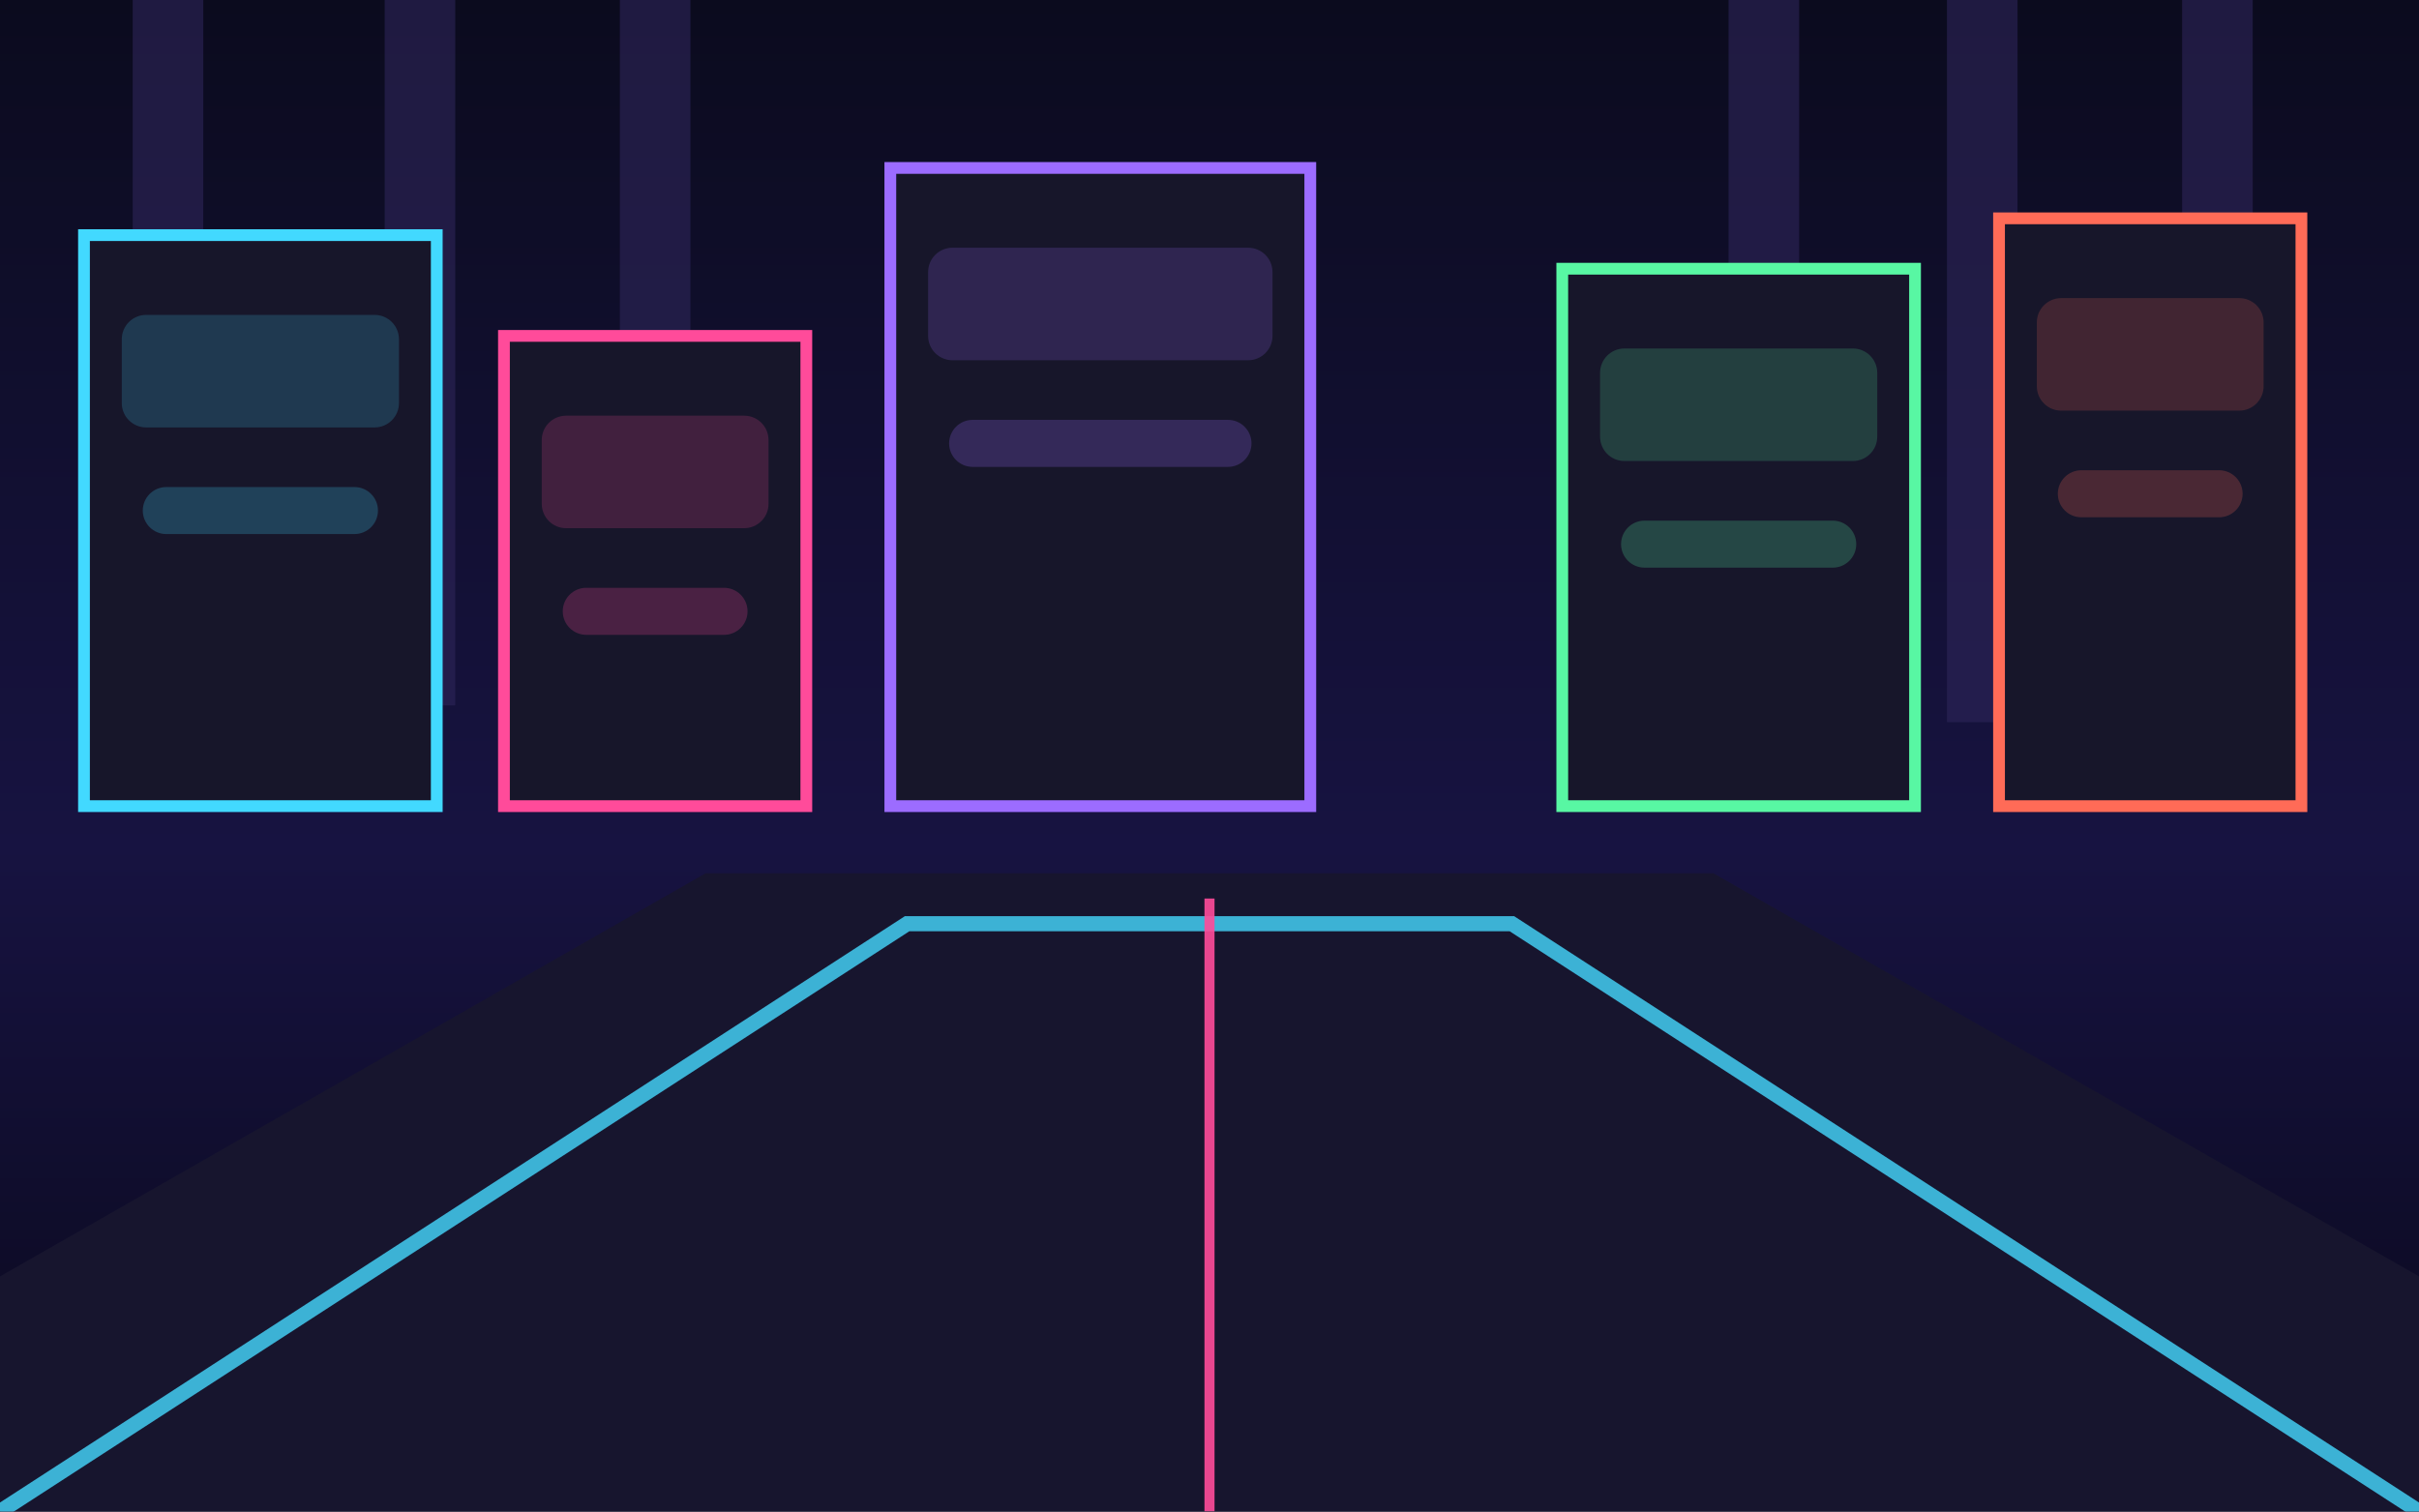
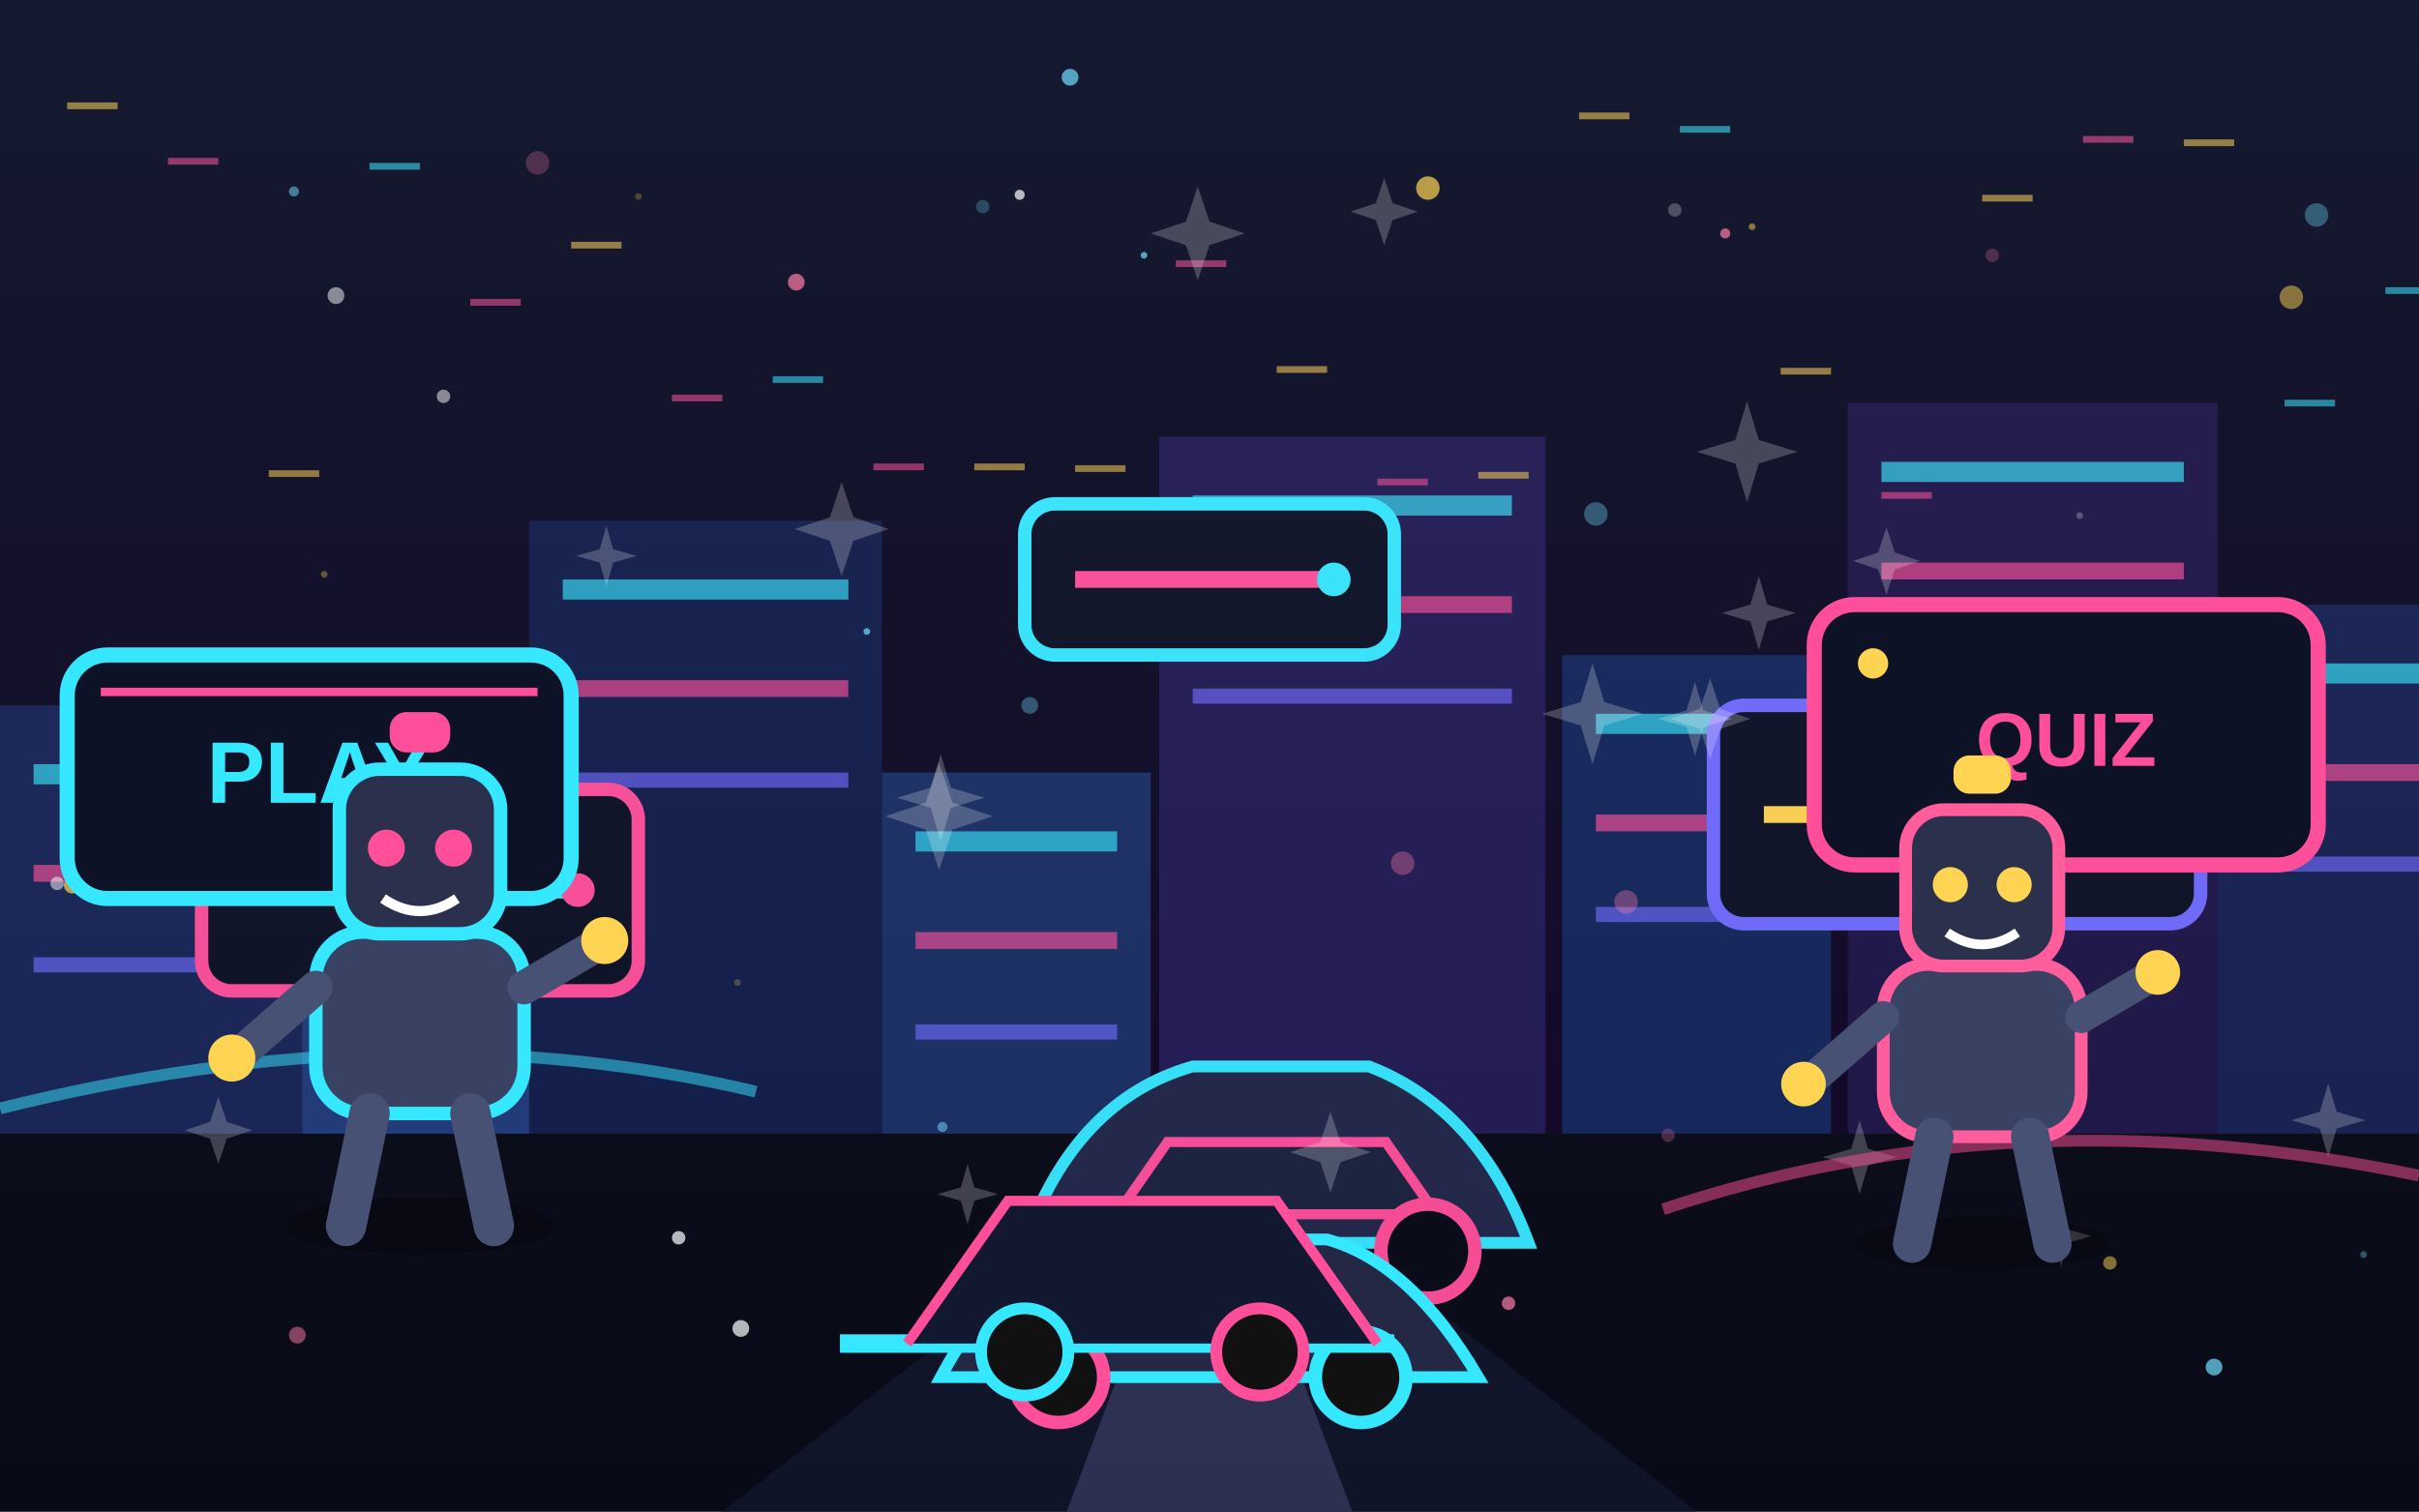
<svg xmlns="http://www.w3.org/2000/svg" viewBox="0 0 1440 900" preserveAspectRatio="xMidYMid slice">
  <defs>
-     <linearGradient id="neon-bg" x1="0" y1="0" x2="0" y2="1">
-       <stop stop-color="#0b0b1e" />
-       <stop offset=".56" stop-color="#171341" />
-       <stop offset="1" stop-color="#09081a" />
+     <linearGradient id="bg-neon" x1="0" y1="0" x2="0" y2="1">
+       <stop offset="0" stop-color="#081026" />
+       <stop offset="1" stop-color="#160326" />
    </linearGradient>
-     <linearGradient id="neon-hill" x1="0" y1="0" x2="1" y2="1">
-       <stop stop-color="#ffffff" stop-opacity=".92" />
-       <stop offset="1" stop-color="#cfd8e6" stop-opacity=".95" />
+     <linearGradient id="ground" x1="0" y1="0" x2="0" y2="1">
+       <stop offset="0" stop-color="#ffffff" stop-opacity=".18" />
+       <stop offset="1" stop-color="#000000" stop-opacity=".18" />
    </linearGradient>
-     <linearGradient id="neon-shadow" x1="0" y1="0" x2="0" y2="1">
-       <stop stop-color="#000" stop-opacity=".04" />
-       <stop offset="1" stop-color="#000" stop-opacity=".28" />
+     <linearGradient id="glass" x1="0" y1="0" x2="0" y2="1">
+       <stop offset="0" stop-color="#ffffff" stop-opacity=".34" />
+       <stop offset="1" stop-color="#ffffff" stop-opacity=".05" />
    </linearGradient>
-     <filter id="neon-soft">
+     <filter id="shadow" x="-40%" y="-40%" width="180%" height="180%">
+       <feDropShadow dx="0" dy="10" stdDeviation="8" flood-color="#000" flood-opacity=".25" />
+     </filter>
+     <filter id="soft" x="-40%" y="-40%" width="180%" height="180%">
      <feGaussianBlur stdDeviation="18" />
    </filter>
-     <filter id="neon-shadow">
-       <feDropShadow dx="0" dy="14" stdDeviation="10" flood-opacity=".18" />
+     <filter id="glow" x="-60%" y="-60%" width="220%" height="220%">
+       <feGaussianBlur stdDeviation="10" result="b" />
+       <feMerge>
+         <feMergeNode in="b" />
+         <feMergeNode in="SourceGraphic" />
+       </feMerge>
    </filter>
  </defs>
-   <rect width="1440" height="900" fill="url(#neon-bg)" />
-   <path d="M0 760 L420 520 L1020 520 L1440 760 V900 H0Z" fill="#17152e" />
-   <path d="M0 900 L540 550 H900 L1440 900" fill="none" stroke="#45d9ff" stroke-width="9" opacity=".8" />
-   <path d="M720 535 V900" stroke="#ff4b99" stroke-width="6" opacity=".9" />
-   <g opacity=".6">
-     <path d="M100 0 V480 M250 0 V420 M390 0 V390 M1050 0 V390 M1180 0 V430 M1320 0 V480" stroke="#2d2558" stroke-width="42" />
-   </g>
-   <g>
-     <rect x="50" y="140" width="210" height="340" fill="#17162a" stroke="#42d9ff" stroke-width="7" />
-     <rect x="75" y="190" width="160" height="62" rx="12" fill="#42d9ff" opacity=".18" stroke="#42d9ff" stroke-width="5" />
-     <rect x="85" y="290" width="140" height="28" rx="14" fill="#42d9ff" opacity=".22" />
-   </g>
-   <g>
-     <rect x="300" y="200" width="180" height="280" fill="#17162a" stroke="#ff4b9a" stroke-width="7" />
-     <rect x="325" y="250" width="130" height="62" rx="12" fill="#ff4b9a" opacity=".18" stroke="#ff4b9a" stroke-width="5" />
-     <rect x="335" y="350" width="110" height="28" rx="14" fill="#ff4b9a" opacity=".22" />
-   </g>
-   <g>
-     <rect x="530" y="100" width="250" height="380" fill="#17162a" stroke="#9c6cff" stroke-width="7" />
-     <rect x="555" y="150" width="200" height="62" rx="12" fill="#9c6cff" opacity=".18" stroke="#9c6cff" stroke-width="5" />
-     <rect x="565" y="250" width="180" height="28" rx="14" fill="#9c6cff" opacity=".22" />
-   </g>
-   <g>
-     <rect x="930" y="160" width="210" height="320" fill="#17162a" stroke="#58f7a3" stroke-width="7" />
-     <rect x="955" y="210" width="160" height="62" rx="12" fill="#58f7a3" opacity=".18" stroke="#58f7a3" stroke-width="5" />
-     <rect x="965" y="310" width="140" height="28" rx="14" fill="#58f7a3" opacity=".22" />
-   </g>
-   <g>
-     <rect x="1190" y="130" width="180" height="350" fill="#17162a" stroke="#ff6b57" stroke-width="7" />
-     <rect x="1215" y="180" width="130" height="62" rx="12" fill="#ff6b57" opacity=".18" stroke="#ff6b57" stroke-width="5" />
-     <rect x="1225" y="280" width="110" height="28" rx="14" fill="#ff6b57" opacity=".22" />
+   <rect width="1440" height="900" fill="url(#bg-neon)" />
+   <g transform="translate(0 420)">
+     <rect width="190" height="360" fill="#182556" />
+     <g opacity=".65">
+       <rect x="20" y="35" width="150" height="12" fill="#35e7ff" />
+       <rect x="20" y="95" width="150" height="10" fill="#ff4f9a" />
+       <rect x="20" y="150" width="150" height="9" fill="#6f6aff" />
+     </g>
+   </g>
+   <g transform="translate(180 500)">
+     <rect width="140" height="280" fill="#233b7d" />
+     <g opacity=".65">
+       <rect x="20" y="35" width="100" height="12" fill="#35e7ff" />
+       <rect x="20" y="95" width="100" height="10" fill="#ff4f9a" />
+       <rect x="20" y="150" width="100" height="9" fill="#6f6aff" />
+     </g>
+   </g>
+   <g transform="translate(315 310)">
+     <rect width="210" height="470" fill="#121d4d" />
+     <g opacity=".65">
+       <rect x="20" y="35" width="170" height="12" fill="#35e7ff" />
+       <rect x="20" y="95" width="170" height="10" fill="#ff4f9a" />
+       <rect x="20" y="150" width="170" height="9" fill="#6f6aff" />
+     </g>
+   </g>
+   <g transform="translate(525 460)">
+     <rect width="160" height="320" fill="#1b2f66" />
+     <g opacity=".65">
+       <rect x="20" y="35" width="120" height="12" fill="#35e7ff" />
+       <rect x="20" y="95" width="120" height="10" fill="#ff4f9a" />
+       <rect x="20" y="150" width="120" height="9" fill="#6f6aff" />
+     </g>
+   </g>
+   <g transform="translate(690 260)">
+     <rect width="230" height="520" fill="#221b54" />
+     <g opacity=".65">
+       <rect x="20" y="35" width="190" height="12" fill="#35e7ff" />
+       <rect x="20" y="95" width="190" height="10" fill="#ff4f9a" />
+       <rect x="20" y="150" width="190" height="9" fill="#6f6aff" />
+     </g>
+   </g>
+   <g transform="translate(930 390)">
+     <rect width="160" height="390" fill="#14275c" />
+     <g opacity=".65">
+       <rect x="20" y="35" width="120" height="12" fill="#35e7ff" />
+       <rect x="20" y="95" width="120" height="10" fill="#ff4f9a" />
+       <rect x="20" y="150" width="120" height="9" fill="#6f6aff" />
+     </g>
+   </g>
+   <g transform="translate(1100 240)">
+     <rect width="220" height="540" fill="#20164b" />
+     <g opacity=".65">
+       <rect x="20" y="35" width="180" height="12" fill="#35e7ff" />
+       <rect x="20" y="95" width="180" height="10" fill="#ff4f9a" />
+       <rect x="20" y="150" width="180" height="9" fill="#6f6aff" />
+     </g>
+   </g>
+   <g transform="translate(1320 360)">
+     <rect width="160" height="420" fill="#162253" />
+     <g opacity=".65">
+       <rect x="20" y="35" width="120" height="12" fill="#35e7ff" />
+       <rect x="20" y="95" width="120" height="10" fill="#ff4f9a" />
+       <rect x="20" y="150" width="120" height="9" fill="#6f6aff" />
+     </g>
+   </g>
+   <path d="M0 675 H1440 V900 H0Z" fill="#090b19" />
+   <path d="M720 675 L1010 900 H430 Z" fill="#11152b" />
+   <path d="M720 675 L805 900 H635 Z" fill="#2f3355" />
+   <g transform="translate(120 470)">
+     <rect width="260" height="120" rx="18" fill="#0d1127" stroke="#ff4f9a" stroke-width="8" />
+     <path d="M30 60.0 H230" stroke="#35e7ff" stroke-width="10" />
+     <circle cx="224" cy="60.0" r="10" fill="#ff4f9a" />
+   </g>
+   <g transform="translate(1020 420)">
+     <rect width="290" height="130" rx="18" fill="#0d1127" stroke="#6f6aff" stroke-width="8" />
+     <path d="M30 65.0 H260" stroke="#ffd452" stroke-width="10" />
+     <circle cx="254" cy="65.0" r="10" fill="#6f6aff" />
+   </g>
+   <g transform="translate(610 300)">
+     <rect width="220" height="90" rx="18" fill="#0d1127" stroke="#35e7ff" stroke-width="8" />
+     <path d="M30 45.0 H190" stroke="#ff4f9a" stroke-width="10" />
+     <circle cx="184" cy="45.0" r="10" fill="#35e7ff" />
+   </g>
+   <g transform="translate(760 700)">
+     <path d="M-150 40 Q-120 -45 -50 -65 H55 Q120 -40 150 40 Z" fill="#23284d" stroke="#36e7ff" stroke-width="7" />
+     <path d="M-65 -20 H65 L95 23 H-95Z" fill="#1a2340" stroke="#ff4f9a" stroke-width="6" />
+     <circle cx="-90" cy="45" r="28" fill="#090b19" stroke="#35e7ff" stroke-width="8" />
+     <circle cx="90" cy="45" r="28" fill="#090b19" stroke="#ff4f9a" stroke-width="8" />
+   </g>
+   <path d="M40 63 h30" stroke="#ffd452" stroke-width="4" opacity=".55" />
+   <path d="M100 96 h30" stroke="#ff4f9a" stroke-width="4" opacity=".55" />
+   <path d="M160 282 h30" stroke="#ffd452" stroke-width="4" opacity=".55" />
+   <path d="M220 99 h30" stroke="#35e7ff" stroke-width="4" opacity=".55" />
+   <path d="M280 180 h30" stroke="#ff4f9a" stroke-width="4" opacity=".55" />
+   <path d="M340 146 h30" stroke="#ffd452" stroke-width="4" opacity=".55" />
+   <path d="M400 237 h30" stroke="#ff4f9a" stroke-width="4" opacity=".55" />
+   <path d="M460 226 h30" stroke="#35e7ff" stroke-width="4" opacity=".55" />
+   <path d="M520 278 h30" stroke="#ff4f9a" stroke-width="4" opacity=".55" />
+   <path d="M580 278 h30" stroke="#ffd452" stroke-width="4" opacity=".55" />
+   <path d="M640 279 h30" stroke="#ffd452" stroke-width="4" opacity=".55" />
+   <path d="M700 157 h30" stroke="#ff4f9a" stroke-width="4" opacity=".55" />
+   <path d="M760 220 h30" stroke="#ffd452" stroke-width="4" opacity=".55" />
+   <path d="M820 287 h30" stroke="#ff4f9a" stroke-width="4" opacity=".55" />
+   <path d="M880 283 h30" stroke="#ffd452" stroke-width="4" opacity=".55" />
+   <path d="M940 69 h30" stroke="#ffd452" stroke-width="4" opacity=".55" />
+   <path d="M1000 77 h30" stroke="#35e7ff" stroke-width="4" opacity=".55" />
+   <path d="M1060 221 h30" stroke="#ffd452" stroke-width="4" opacity=".55" />
+   <path d="M1120 295 h30" stroke="#ff4f9a" stroke-width="4" opacity=".55" />
+   <path d="M1180 118 h30" stroke="#ffd452" stroke-width="4" opacity=".55" />
+   <path d="M1240 83 h30" stroke="#ff4f9a" stroke-width="4" opacity=".55" />
+   <path d="M1300 85 h30" stroke="#ffd452" stroke-width="4" opacity=".55" />
+   <path d="M1360 240 h30" stroke="#35e7ff" stroke-width="4" opacity=".55" />
+   <path d="M1420 173 h30" stroke="#35e7ff" stroke-width="4" opacity=".55" />
+   <rect width="1440" height="900" fill="url(#ground)" opacity=".25" />
+   <circle cx="950" cy="306" r="7" fill="#6fe0ff" opacity="0.35" />
+   <circle cx="88" cy="459" r="2" fill="#ffd452" opacity="0.7" />
+   <circle cx="43" cy="527" r="5" fill="#ffd452" opacity="0.7" />
+   <circle cx="1318" cy="814" r="5" fill="#6fe0ff" opacity="0.7" />
+   <circle cx="1117" cy="411" r="4" fill="#6fe0ff" opacity="0.5" />
+   <circle cx="1105" cy="371" r="7" fill="#6fe0ff" opacity="0.5" />
+   <circle cx="1373" cy="430" r="3" fill="#ffd452" opacity="0.25" />
+   <circle cx="404" cy="737" r="4" fill="#ffffff" opacity="0.7" />
+   <circle cx="585" cy="123" r="4" fill="#6fe0ff" opacity="0.25" />
+   <circle cx="561" cy="671" r="3" fill="#6fe0ff" opacity="0.5" />
+   <circle cx="34" cy="526" r="4" fill="#ffffff" opacity="0.5" />
+   <circle cx="321" cy="458" r="2" fill="#ffffff" opacity="0.7" />
+   <circle cx="1379" cy="128" r="7" fill="#6fe0ff" opacity="0.35" />
+   <circle cx="1364" cy="177" r="7" fill="#ffd452" opacity="0.5" />
+   <circle cx="997" cy="125" r="4" fill="#ffffff" opacity="0.25" />
+   <circle cx="993" cy="676" r="4" fill="#ff7ba7" opacity="0.25" />
+   <circle cx="1220" cy="497" r="7" fill="#ffd452" opacity="0.5" />
+   <circle cx="516" cy="376" r="2" fill="#6fe0ff" opacity="0.7" />
+   <circle cx="864" cy="796" r="3" fill="#6fe0ff" opacity="0.35" />
+   <circle cx="232" cy="421" r="7" fill="#6fe0ff" opacity="0.5" />
+   <circle cx="1256" cy="752" r="4" fill="#ffd452" opacity="0.5" />
+   <circle cx="200" cy="176" r="5" fill="#ffffff" opacity="0.5" />
+   <circle cx="320" cy="97" r="7" fill="#ff7ba7" opacity="0.25" />
+   <circle cx="1027" cy="139" r="3" fill="#ff7ba7" opacity="0.7" />
+   <circle cx="175" cy="114" r="3" fill="#6fe0ff" opacity="0.5" />
+   <circle cx="850" cy="112" r="7" fill="#ffd452" opacity="0.7" />
+   <circle cx="968" cy="537" r="7" fill="#ff7ba7" opacity="0.35" />
+   <circle cx="898" cy="776" r="4" fill="#ff7ba7" opacity="0.7" />
+   <circle cx="177" cy="795" r="5" fill="#ff7ba7" opacity="0.5" />
+   <circle cx="474" cy="168" r="5" fill="#ff7ba7" opacity="0.7" />
+   <circle cx="637" cy="46" r="5" fill="#6fe0ff" opacity="0.7" />
+   <circle cx="1186" cy="152" r="4" fill="#ff7ba7" opacity="0.25" />
+   <circle cx="1238" cy="307" r="2" fill="#ffffff" opacity="0.25" />
+   <circle cx="1407" cy="747" r="2" fill="#6fe0ff" opacity="0.35" />
+   <circle cx="439" cy="585" r="2" fill="#ffd452" opacity="0.25" />
+   <circle cx="441" cy="791" r="5" fill="#ffffff" opacity="0.7" />
+   <circle cx="681" cy="152" r="2" fill="#6fe0ff" opacity="0.7" />
+   <circle cx="380" cy="117" r="2" fill="#ffd452" opacity="0.25" />
+   <circle cx="717" cy="800" r="3" fill="#ffffff" opacity="0.5" />
+   <circle cx="264" cy="236" r="4" fill="#ffffff" opacity="0.5" />
+   <circle cx="1043" cy="135" r="2" fill="#ffd452" opacity="0.5" />
+   <circle cx="835" cy="514" r="7" fill="#ff7ba7" opacity="0.35" />
+   <circle cx="193" cy="342" r="2" fill="#ffd452" opacity="0.35" />
+   <circle cx="607" cy="116" r="3" fill="#ffffff" opacity="0.7" />
+   <circle cx="793" cy="748" r="5" fill="#ffd452" opacity="0.7" />
+   <circle cx="613" cy="420" r="5" fill="#6fe0ff" opacity="0.35" />
+   <path d="M1040 239 L1047 262 L1070 269 L1047 276 L1040 299 L1033 276 L1010 269 L1033 262Z" fill="#fff" opacity=".22" />
+   <path d="M560 449 L566 469 L586 475 L566 481 L560 501 L554 481 L534 475 L554 469Z" fill="#fff" opacity=".22" />
+   <path d="M713 111 L720 132 L741 139 L720 146 L713 167 L706 146 L685 139 L706 132Z" fill="#fff" opacity=".22" />
+   <path d="M792 662 L798 680 L816 686 L798 692 L792 710 L786 692 L768 686 L786 680Z" fill="#fff" opacity=".22" />
+   <path d="M559 454 L567 478 L591 486 L567 494 L559 518 L551 494 L527 486 L551 478Z" fill="#fff" opacity=".22" />
+   <path d="M361 313 L365 327 L379 331 L365 335 L361 349 L357 335 L343 331 L357 327Z" fill="#fff" opacity=".22" />
+   <path d="M824 106 L829 121 L844 126 L829 131 L824 146 L819 131 L804 126 L819 121Z" fill="#fff" opacity=".22" />
+   <path d="M1123 314 L1128 329 L1143 334 L1128 339 L1123 354 L1118 339 L1103 334 L1118 329Z" fill="#fff" opacity=".22" />
+   <path d="M1009 406 L1014 423 L1031 428 L1014 433 L1009 450 L1004 433 L987 428 L1004 423Z" fill="#fff" opacity=".22" />
+   <path d="M1018 404 L1024 422 L1042 428 L1024 434 L1018 452 L1012 434 L994 428 L1012 422Z" fill="#fff" opacity=".22" />
+   <path d="M1047 343 L1052 360 L1069 365 L1052 370 L1047 387 L1042 370 L1025 365 L1042 360Z" fill="#fff" opacity=".22" />
+   <path d="M948 395 L955 418 L978 425 L955 432 L948 455 L941 432 L918 425 L941 418Z" fill="#fff" opacity=".22" />
+   <path d="M1227 718 L1231 732 L1245 736 L1231 740 L1227 754 L1223 740 L1209 736 L1223 732Z" fill="#fff" opacity=".22" />
+   <path d="M576 693 L580 707 L594 711 L580 715 L576 729 L572 715 L558 711 L572 707Z" fill="#fff" opacity=".22" />
+   <path d="M1386 645 L1391 662 L1408 667 L1391 672 L1386 689 L1381 672 L1364 667 L1381 662Z" fill="#fff" opacity=".22" />
+   <path d="M1107 667 L1112 684 L1129 689 L1112 694 L1107 711 L1102 694 L1085 689 L1102 684Z" fill="#fff" opacity=".22" />
+   <path d="M130 653 L135 668 L150 673 L135 678 L130 693 L125 678 L110 673 L125 668Z" fill="#fff" opacity=".22" />
+   <path d="M501 287 L508 308 L529 315 L508 322 L501 343 L494 322 L473 315 L494 308Z" fill="#fff" opacity=".22" />
+   <g transform="translate(40 390)">
+     <rect width="300" height="145" rx="24" fill="#0e1226" stroke="#35e7ff" stroke-width="9" />
+     <text x="150" y="88" text-anchor="middle" font-size="52" font-family="Arial" font-weight="900" fill="#35e7ff">PLAY</text>
+     <path d="M20 22 H280" stroke="#ff4f9a" stroke-width="5" />
+   </g>
+   <g transform="translate(1080 360)">
+     <rect width="300" height="155" rx="24" fill="#0e1226" stroke="#ff4f9a" stroke-width="9" />
+     <text x="150" y="96" text-anchor="middle" font-size="45" font-family="Arial" font-weight="900" fill="#ff4f9a">QUIZ</text>
+     <circle cx="35" cy="35" r="9" fill="#ffd452" />
+   </g>
+   <path d="M0 660 Q240 600 450 650" stroke="#35e7ff" stroke-width="7" fill="none" opacity=".5" />
+   <path d="M990 720 Q1200 650 1440 700" stroke="#ff4f9a" stroke-width="7" fill="none" opacity=".5" />
+   <g transform="translate(560 760)">
+     <path d="M0 60 Q40 -15 100 -22 H230 Q280 -8 320 60 Z" fill="#242844" stroke="#35e7ff" stroke-width="7" />
+     <circle cx="70" cy="60" r="27" fill="#111" stroke="#ff4f9a" stroke-width="8" />
+     <circle cx="250" cy="60" r="27" fill="#111" stroke="#35e7ff" stroke-width="8" />
+   </g>
+   <g transform="translate(250 540) scale(1.0)">
+     <ellipse cx="0" cy="190" rx="80" ry="17" fill="#000" opacity=".25" />
+     <rect x="-62" y="15" width="124" height="108" rx="28" fill="#3a4263" stroke="#35e7ff" stroke-width="8" />
+     <rect x="-48" y="-82" width="96" height="98" rx="24" fill="#2b314d" stroke="#35e7ff" stroke-width="8" />
+     <circle cx="-20" cy="-35" r="11" fill="#ff4f9a" />
+     <circle cx="20" cy="-35" r="11" fill="#ff4f9a" />
+     <path d="M-22 -5 Q0 10 22 -5" stroke="#fff" stroke-width="6" fill="none" />
+     <path d="M-62 48 L-110 90 M62 48 L110 20" stroke="#465174" stroke-width="20" stroke-linecap="round" />
+     <circle cx="-112" cy="90" r="14" fill="#ffd452" />
+     <circle cx="110" cy="20" r="14" fill="#ffd452" />
+     <path d="M-30 123 L-44 190 M30 123 L44 190" stroke="#465174" stroke-width="24" stroke-linecap="round" />
+     <rect x="-18" y="-116" width="36" height="24" rx="10" fill="#ff4f9a" />
+   </g>
+   <g transform="translate(1180 560) scale(0.95)">
+     <ellipse cx="0" cy="190" rx="80" ry="17" fill="#000" opacity=".25" />
+     <rect x="-62" y="15" width="124" height="108" rx="28" fill="#3a4263" stroke="#ff5d9b" stroke-width="8" />
+     <rect x="-48" y="-82" width="96" height="98" rx="24" fill="#2b314d" stroke="#ff5d9b" stroke-width="8" />
+     <circle cx="-20" cy="-35" r="11" fill="#ffd452" />
+     <circle cx="20" cy="-35" r="11" fill="#ffd452" />
+     <path d="M-22 -5 Q0 10 22 -5" stroke="#fff" stroke-width="6" fill="none" />
+     <path d="M-62 48 L-110 90 M62 48 L110 20" stroke="#465174" stroke-width="20" stroke-linecap="round" />
+     <circle cx="-112" cy="90" r="14" fill="#ffd452" />
+     <circle cx="110" cy="20" r="14" fill="#ffd452" />
+     <path d="M-30 123 L-44 190 M30 123 L44 190" stroke="#465174" stroke-width="24" stroke-linecap="round" />
+     <rect x="-18" y="-116" width="36" height="24" rx="10" fill="#ffd452" />
+   </g>
+   <g transform="translate(500 700)">
+     <path d="M0 100 H330" stroke="#35e7ff" stroke-width="11" />
+     <path d="M40 100 L100 15 H260 L320 100" fill="#121830" stroke="#ff4f9a" stroke-width="6" />
+     <circle cx="110" cy="105" r="26" fill="#111" stroke="#35e7ff" stroke-width="7" />
+     <circle cx="250" cy="105" r="26" fill="#111" stroke="#ff4f9a" stroke-width="7" />
  </g>
</svg>
